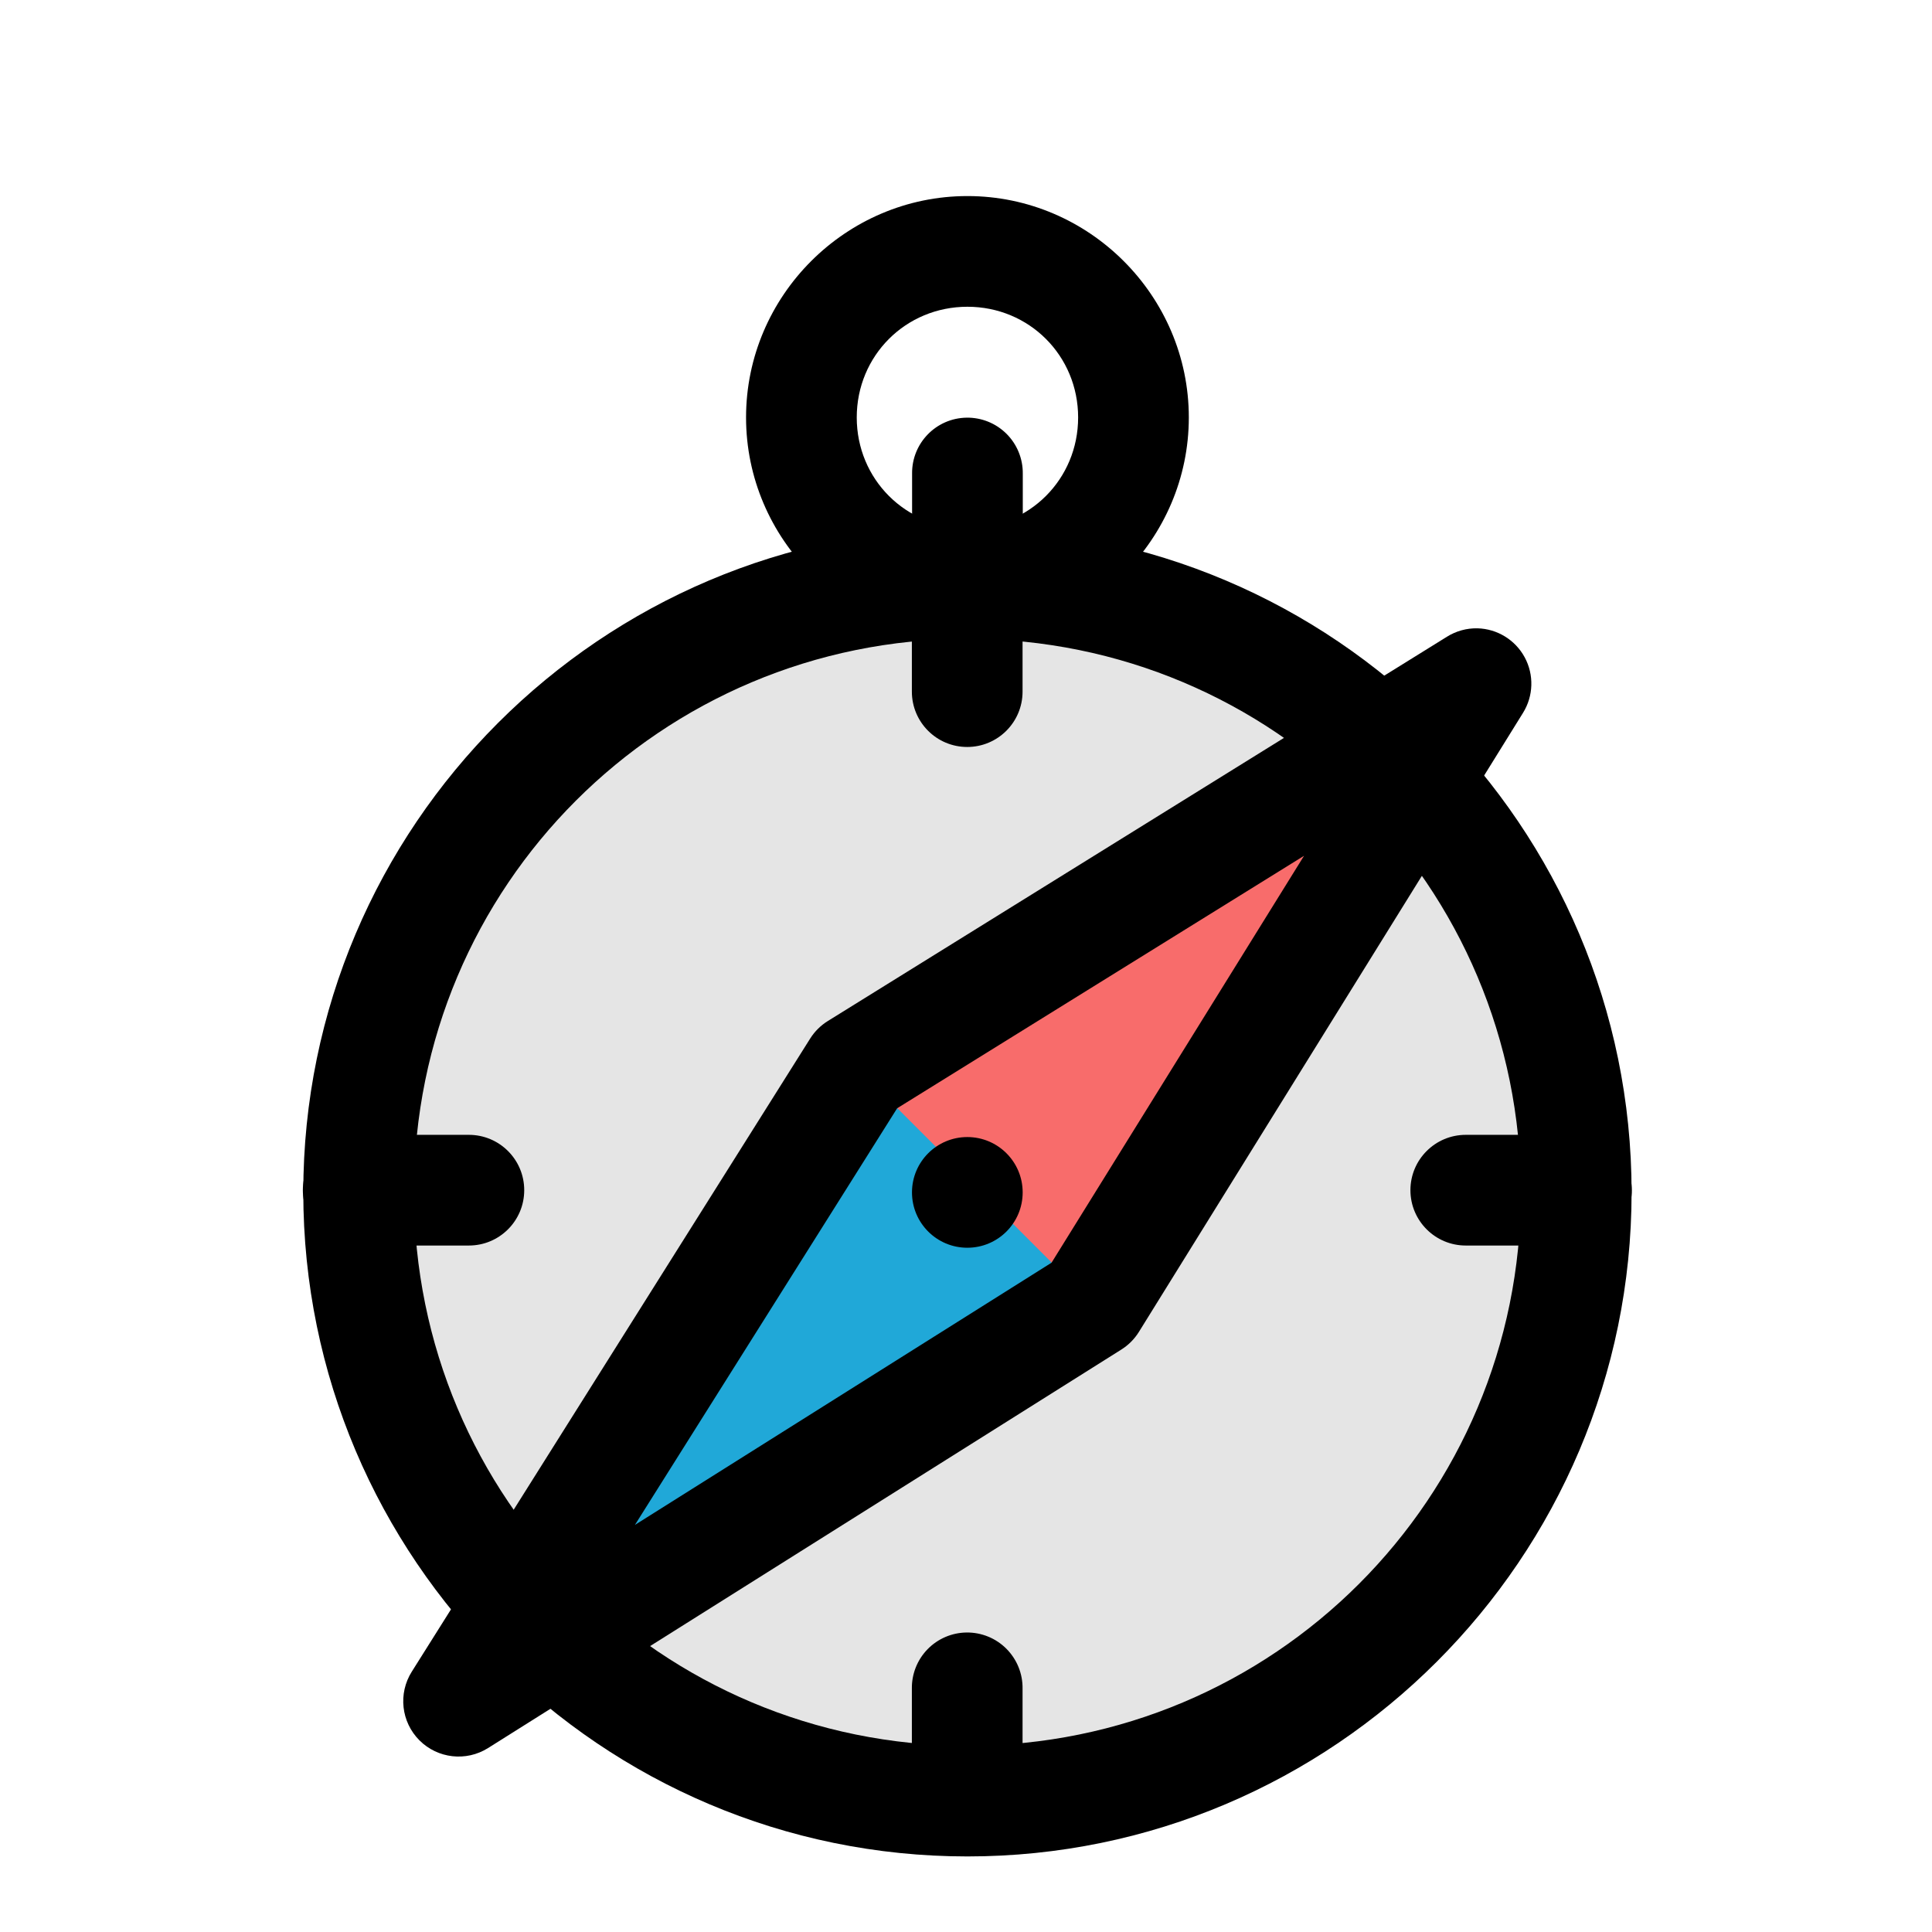
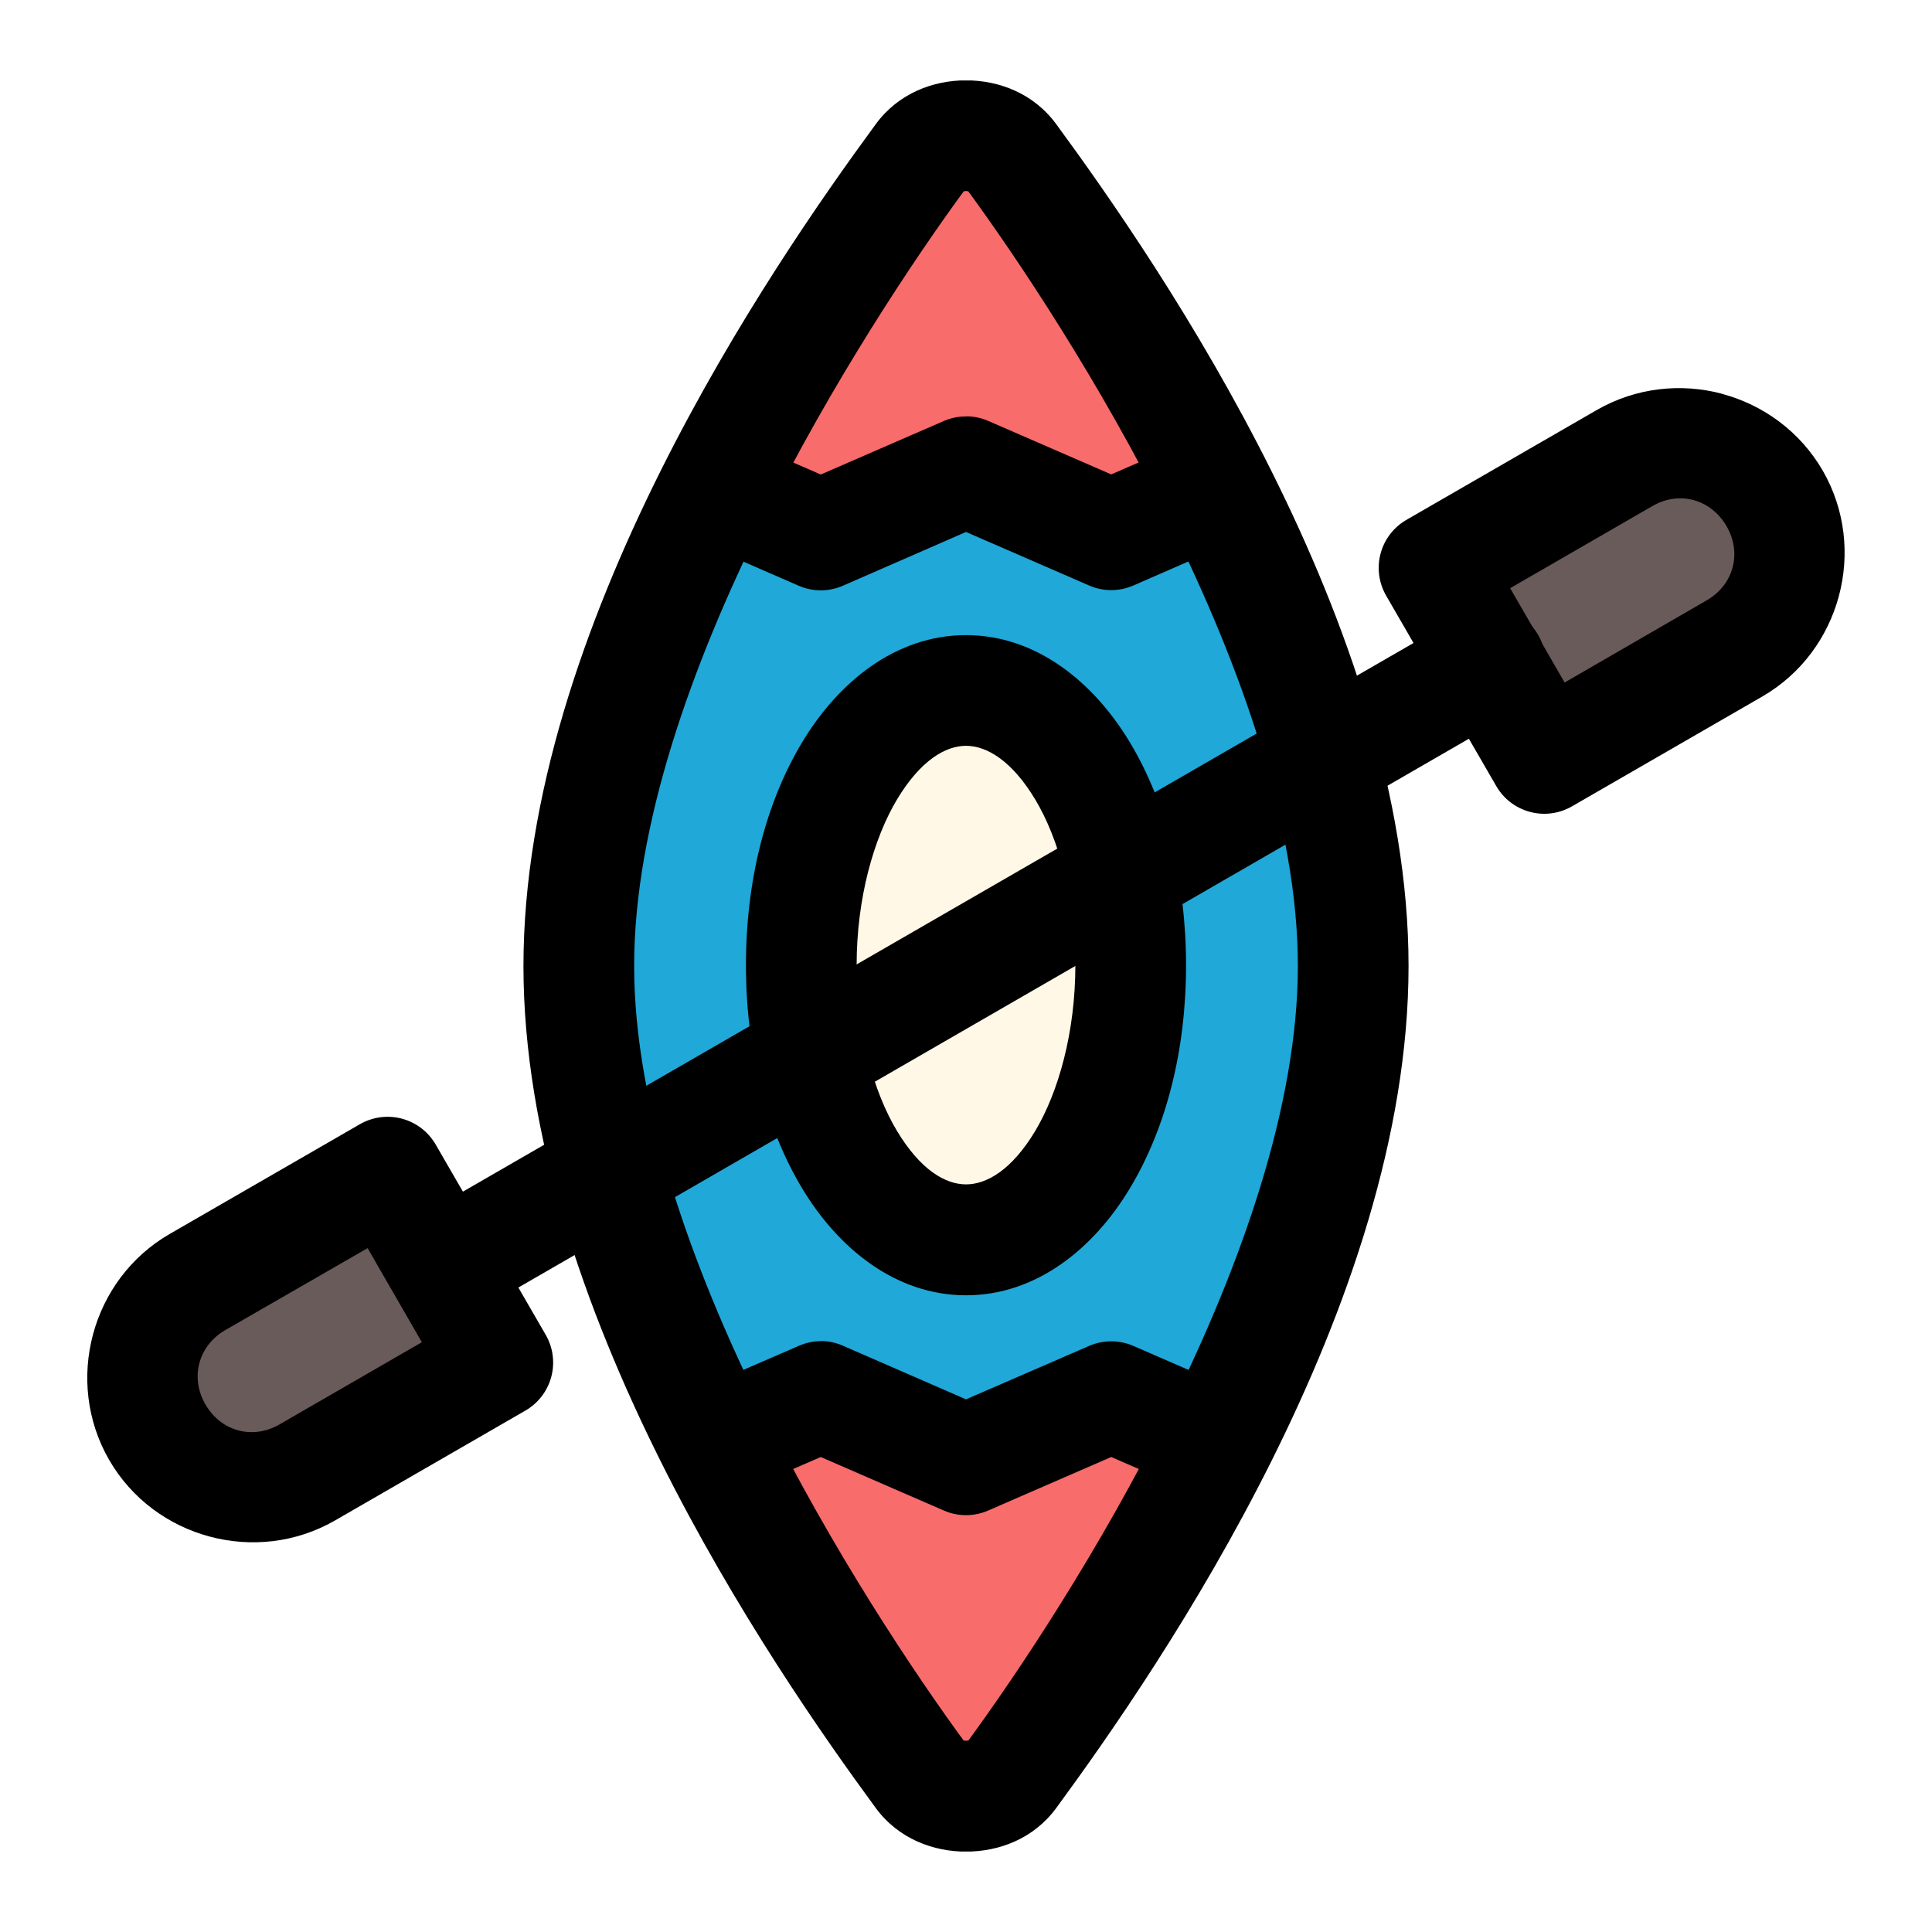
<svg xmlns="http://www.w3.org/2000/svg" id="SvgjsSvg1001" width="288" height="288" version="1.1">
  <defs id="SvgjsDefs1002" />
-   <g id="SvgjsG1008" transform="matrix(0.9167,0,0,0.9167,12.01131,12.74362)">
+   <g id="SvgjsG1008" transform="matrix(0.9167,0,0,0.9167,11.99518,11.99392)">
    <svg width="288" height="288" viewBox="0 0 16 16" id="svg5604" version="1.1">
      <defs id="defs5606" />
      <g id="layer1" transform="translate(0,-1036.362)" fill="#000000" class="color000 svgShape">
-         <g id="g6852" fill="#000000" class="color000 svgShape">
-           <path id="circle7001" d="m 13.511,1046.362 a 5.5,5.5 0 0 1 -5.5,5.5 5.5,5.5 0 0 1 -5.5,-5.5 5.5,5.5 0 0 1 5.5,-5.5 5.5,5.5 0 0 1 5.5,5.5 z" style="fill-opacity: 1; stroke: none; stroke-width: 0.265; stroke-linecap: round; stroke-linejoin: round; stroke-miterlimit: 4; stroke-dasharray: none; stroke-dashoffset: 4; stroke-opacity: 1;" fill="#e5e5e5" class="colorrgb229229229 svgShape" />
-           <path id="path7004" d="m 12.607,1041.766 -5.593,3.471 -3.6,5.721 5.721,-3.6 z" style="fill-opacity: 1; stroke: none;" fill="#20a8d8" class="colorrgb0182227 svgShape" />
-           <path id="circle5439" d="m 8.012,1040.361 c -3.308,0 -6,2.692 -6,6 3.29e-5,3.308 2.692,6 6,6 3.308,0 6,-2.692 6,-6 2.7e-5,-3.308 -2.692,-6 -6,-6 z m 0,1 c 2.767,0 5,2.233 5,5 -2.8e-5,2.767 -2.233,5 -5,5 -2.767,0 -5,-2.233 -5,-5 -2.28e-5,-2.767 2.233,-5 5,-5 z" style="color: rgb(0, 0, 0); font: medium sans-serif; text-indent: 0px; text-align: start; text-decoration: none solid rgb(0, 0, 0); letter-spacing: normal; word-spacing: normal; text-transform: none; direction: ltr; writing-mode: lr-tb; baseline-shift: baseline; text-anchor: start; white-space: normal; clip-rule: nonzero; display: inline; overflow: visible; visibility: visible; opacity: 1; isolation: auto; mix-blend-mode: normal; color-interpolation: sRGB; color-interpolation-filters: linearRGB; fill-opacity: 1; fill-rule: nonzero; stroke: none; stroke-width: 1; stroke-linecap: round; stroke-linejoin: round; stroke-miterlimit: 4; stroke-dasharray: none; stroke-dashoffset: 4; stroke-opacity: 1; color-rendering: auto; image-rendering: auto; shape-rendering: auto; text-rendering: auto;" fill="#000000" class="colorrgb000 svgShape" />
-           <path id="path5441" d="m 8.004,1039.363 a 0.5,0.5 0 0 0 -0.492,0.506 l 0,0.492 a 0.5,0.5 0 1 0 1,0 l 0,-0.492 a 0.5,0.5 0 0 0 -0.508,-0.506 z" style="color: rgb(0, 0, 0); font: medium sans-serif; text-indent: 0px; text-align: start; text-decoration: none solid rgb(0, 0, 0); letter-spacing: normal; word-spacing: normal; text-transform: none; direction: ltr; writing-mode: lr-tb; baseline-shift: baseline; text-anchor: start; white-space: normal; clip-rule: nonzero; display: inline; overflow: visible; visibility: visible; opacity: 1; isolation: auto; mix-blend-mode: normal; color-interpolation: sRGB; color-interpolation-filters: linearRGB; fill-opacity: 1; fill-rule: evenodd; stroke: none; stroke-width: 1px; stroke-linecap: round; stroke-linejoin: round; stroke-miterlimit: 4; stroke-dasharray: none; stroke-dashoffset: 0; stroke-opacity: 1; color-rendering: auto; image-rendering: auto; shape-rendering: auto; text-rendering: auto;" fill="#000000" class="colorrgb000 svgShape" />
-           <path id="circle5443" d="m 8.012,1037.361 c -1.099,0 -2,0.901 -2,2 -10e-8,1.099 0.901,2 2,2 1.099,0 2,-0.901 2,-2 0,-1.099 -0.901,-2 -2,-2 z m 0,1 c 0.558,0 1,0.442 1,1 0,0.558 -0.442,1 -1,1 -0.558,0 -1,-0.442 -1,-1 -10e-8,-0.558 0.442,-1 1,-1 z" style="color: rgb(0, 0, 0); font: medium sans-serif; text-indent: 0px; text-align: start; text-decoration: none solid rgb(0, 0, 0); letter-spacing: normal; word-spacing: normal; text-transform: none; direction: ltr; writing-mode: lr-tb; baseline-shift: baseline; text-anchor: start; white-space: normal; clip-rule: nonzero; display: inline; overflow: visible; visibility: visible; opacity: 1; isolation: auto; mix-blend-mode: normal; color-interpolation: sRGB; color-interpolation-filters: linearRGB; fill-opacity: 1; fill-rule: nonzero; stroke: none; stroke-width: 1; stroke-linecap: round; stroke-linejoin: round; stroke-miterlimit: 4; stroke-dasharray: none; stroke-dashoffset: 4; stroke-opacity: 1; color-rendering: auto; image-rendering: auto; shape-rendering: auto; text-rendering: auto;" fill="#000000" class="colorrgb000 svgShape" />
-           <path style="fill-opacity: 1; stroke: none;" d="m 12.607,1041.766 -5.593,3.471 2.121,2.121 z" id="path7006" fill="#f86c6b" class="colorrgb2308080 svgShape" />
-           <path id="path5445" d="m 12.619,1041.266 a 0.5,0.5 0 0 0 -0.275,0.076 l -5.592,3.471 a 0.5,0.5 0 0 0 -0.16,0.158 l -3.6,5.721 a 0.5,0.5 0 0 0 0.689,0.69 l 5.721,-3.6 a 0.5,0.5 0 0 0 0.158,-0.158 l 3.471,-5.594 a 0.5,0.5 0 0 0 -0.412,-0.764 z m -1.566,2.055 -2.281,3.676 -3.764,2.369 2.369,-3.764 3.676,-2.281 z" style="color: rgb(0, 0, 0); font: medium sans-serif; text-indent: 0px; text-align: start; text-decoration: none solid rgb(0, 0, 0); letter-spacing: normal; word-spacing: normal; text-transform: none; direction: ltr; writing-mode: lr-tb; baseline-shift: baseline; text-anchor: start; white-space: normal; clip-rule: nonzero; display: inline; overflow: visible; visibility: visible; opacity: 1; isolation: auto; mix-blend-mode: normal; color-interpolation: sRGB; color-interpolation-filters: linearRGB; fill-opacity: 1; fill-rule: nonzero; stroke: none; stroke-width: 1px; stroke-linecap: round; stroke-linejoin: round; stroke-miterlimit: 4; stroke-dasharray: none; stroke-dashoffset: 0; stroke-opacity: 1; color-rendering: auto; image-rendering: auto; shape-rendering: auto; text-rendering: auto;" fill="#000000" class="colorrgb000 svgShape" />
-           <path id="circle5447" d="m 8.511,1046.362 a 0.5,0.5 0 0 1 -0.5,0.5 0.5,0.5 0 0 1 -0.5,-0.5 0.5,0.5 0 0 1 0.5,-0.5 0.5,0.5 0 0 1 0.5,0.5 z" style="fill-opacity: 1; stroke: none; stroke-width: 0.265; stroke-linecap: round; stroke-linejoin: round; stroke-miterlimit: 4; stroke-dasharray: none; stroke-dashoffset: 4; stroke-opacity: 1;" fill="#000000" class="colorrgb000 svgShape" />
-           <path id="path5449" d="m 2.508,1045.842 a 0.5,0.5 0 1 0 0,1 l 1,0 a 0.5,0.5 0 1 0 0,-1 l -1,0 z" style="color: rgb(0, 0, 0); font: medium sans-serif; text-indent: 0px; text-align: start; text-decoration: none solid rgb(0, 0, 0); letter-spacing: normal; word-spacing: normal; text-transform: none; direction: ltr; writing-mode: lr-tb; baseline-shift: baseline; text-anchor: start; white-space: normal; clip-rule: nonzero; display: inline; overflow: visible; visibility: visible; opacity: 1; isolation: auto; mix-blend-mode: normal; color-interpolation: sRGB; color-interpolation-filters: linearRGB; fill-opacity: 1; fill-rule: nonzero; stroke: none; stroke-width: 1px; stroke-linecap: round; stroke-linejoin: round; stroke-miterlimit: 4; stroke-dasharray: none; stroke-dashoffset: 0; stroke-opacity: 1; color-rendering: auto; image-rendering: auto; shape-rendering: auto; text-rendering: auto;" fill="#000000" class="colorrgb000 svgShape" />
-           <path id="path5451" d="m 12.514,1045.842 a 0.5,0.5 0 1 0 0,1 l 1,0 a 0.5,0.5 0 1 0 0,-1 l -1,0 z" style="color: rgb(0, 0, 0); font: medium sans-serif; text-indent: 0px; text-align: start; text-decoration: none solid rgb(0, 0, 0); letter-spacing: normal; word-spacing: normal; text-transform: none; direction: ltr; writing-mode: lr-tb; baseline-shift: baseline; text-anchor: start; white-space: normal; clip-rule: nonzero; display: inline; overflow: visible; visibility: visible; opacity: 1; isolation: auto; mix-blend-mode: normal; color-interpolation: sRGB; color-interpolation-filters: linearRGB; fill-opacity: 1; fill-rule: nonzero; stroke: none; stroke-width: 1px; stroke-linecap: round; stroke-linejoin: round; stroke-miterlimit: 4; stroke-dasharray: none; stroke-dashoffset: 0; stroke-opacity: 1; color-rendering: auto; image-rendering: auto; shape-rendering: auto; text-rendering: auto;" fill="#000000" class="colorrgb000 svgShape" />
-           <path id="path5453" d="m 8.004,1040.33 a 0.5,0.5 0 0 0 -0.494,0.508 l 0,1 a 0.5,0.5 0 1 0 1,0 l 0,-1 a 0.5,0.5 0 0 0 -0.506,-0.508 z" style="color: rgb(0, 0, 0); font: medium sans-serif; text-indent: 0px; text-align: start; text-decoration: none solid rgb(0, 0, 0); letter-spacing: normal; word-spacing: normal; text-transform: none; direction: ltr; writing-mode: lr-tb; baseline-shift: baseline; text-anchor: start; white-space: normal; clip-rule: nonzero; display: inline; overflow: visible; visibility: visible; opacity: 1; isolation: auto; mix-blend-mode: normal; color-interpolation: sRGB; color-interpolation-filters: linearRGB; fill-opacity: 1; fill-rule: nonzero; stroke: none; stroke-width: 1px; stroke-linecap: round; stroke-linejoin: round; stroke-miterlimit: 4; stroke-dasharray: none; stroke-dashoffset: 0; stroke-opacity: 1; color-rendering: auto; image-rendering: auto; shape-rendering: auto; text-rendering: auto;" fill="#000000" class="colorrgb000 svgShape" />
-           <path id="path5455" d="m 8.004,1050.338 a 0.5,0.5 0 0 0 -0.494,0.508 l 0,1 a 0.5,0.5 0 1 0 1,0 l 0,-1 a 0.5,0.5 0 0 0 -0.506,-0.508 z" style="color: rgb(0, 0, 0); font: medium sans-serif; text-indent: 0px; text-align: start; text-decoration: none solid rgb(0, 0, 0); letter-spacing: normal; word-spacing: normal; text-transform: none; direction: ltr; writing-mode: lr-tb; baseline-shift: baseline; text-anchor: start; white-space: normal; clip-rule: nonzero; display: inline; overflow: visible; visibility: visible; opacity: 1; isolation: auto; mix-blend-mode: normal; color-interpolation: sRGB; color-interpolation-filters: linearRGB; fill-opacity: 1; fill-rule: nonzero; stroke: none; stroke-width: 1px; stroke-linecap: round; stroke-linejoin: round; stroke-miterlimit: 4; stroke-dasharray: none; stroke-dashoffset: 0; stroke-opacity: 1; color-rendering: auto; image-rendering: auto; shape-rendering: auto; text-rendering: auto;" fill="#000000" class="colorrgb000 svgShape" />
+         <g id="g5937" fill="#000000" class="color000 svgShape">
+           <path id="path6679" d="m 3.769,1047.944 -1.718,0.992 c -0.476,0.275 -1.081,0.113 -1.356,-0.363 -0.275,-0.476 -0.113,-1.081 0.363,-1.356 l 1.718,-0.992 z" style="fill-opacity: 1; stroke: none; stroke-width: 0.265; stroke-linecap: round; stroke-linejoin: round; stroke-miterlimit: 4; stroke-dasharray: none;" fill="#6a5b5b" class="colorrgb1069191 svgShape" />
+           <path style="fill-opacity: 1; stroke: none; stroke-width: 0.265; stroke-linecap: round; stroke-linejoin: round; stroke-miterlimit: 4; stroke-dasharray: none;" d="m 13.224,1042.485 1.718,-0.992 c 0.476,-0.275 0.638,-0.88 0.363,-1.356 -0.275,-0.476 -0.88,-0.638 -1.356,-0.363 l -1.718,0.992 z" id="path6681" fill="#6a5b5b" class="colorrgb1069191 svgShape" />
+           <path style="fill-opacity: 1; fill-rule: evenodd; stroke: none; stroke-width: 0.265; stroke-linecap: butt; stroke-linejoin: miter; stroke-opacity: 1;" d="m 8.413,1037.053 c 0.926,1.261 3.086,4.505 3.086,7.309 0,2.804 -2.161,6.048 -3.086,7.309 a 0.481,0.392 0 0 1 -0.826,-10e-5 c -0.925,-1.261 -3.086,-4.505 -3.086,-7.309 0,-2.804 2.16,-6.048 3.086,-7.309 a 0.481,0.392 0 0 1 0.826,2e-4 z" id="path6659" fill="#20a8d8" class="colorrgb0182227 svgShape" />
+           <path id="path6674" d="m 7.985,1036.862 a 0.481,0.392 0 0 0 -0.397,0.19 c -0.457,0.622 -1.213,1.73 -1.863,3.026 l 0.047,-0.011 0.917,0.397 1.312,-0.57 1.312,0.57 0.913,-0.397 0.05,0.011 c -0.65,-1.297 -1.406,-2.406 -1.863,-3.028 a 0.481,0.392 0 0 0 -0.428,-0.19 z m -1.297,11.389 -0.929,0.403 -0.035,-0.01 c 0.65,1.296 1.407,2.402 1.863,3.024 a 0.481,0.392 0 0 0 0.826,0 c 0.461,-0.628 1.227,-1.748 1.88,-3.059 l -0.101,0.023 -0.88,-0.382 -1.312,0.57 -1.312,-0.57 z" style="fill-opacity: 1; fill-rule: evenodd; stroke: none; stroke-width: 0.265; stroke-linecap: butt; stroke-linejoin: miter; stroke-opacity: 1;" fill="#f86c6b" class="colorrgb2308080 svgShape" />
+           <path id="path5297" d="m 8,1036.361 c -0.293,0 -0.609,0.114 -0.816,0.397 -0.948,1.292 -3.182,4.543 -3.182,7.604 0,3.061 2.234,6.314 3.182,7.606 0.207,0.282 0.524,0.395 0.816,0.395 0.292,10e-5 0.609,-0.112 0.816,-0.395 0.948,-1.292 3.182,-4.545 3.182,-7.606 0,-3.06 -2.234,-6.312 -3.182,-7.604 C 8.609,1036.475 8.293,1036.361 8,1036.361 Z m -0.01,0.988 c -0.02,0.028 -0.017,0.012 0.01,0.012 0.027,0 0.03,0.016 0.01,-0.012 0.903,1.231 2.988,4.465 2.988,7.012 0,2.547 -2.085,5.783 -2.988,7.014 0.02,-0.028 0.017,-0.014 -0.01,-0.014 -0.027,0 -0.03,-0.014 -0.01,0.014 -0.903,-1.231 -2.988,-4.467 -2.988,-7.014 0,-2.547 2.085,-5.781 2.988,-7.012 z" style="color: rgb(0, 0, 0); font: medium sans-serif; text-indent: 0px; text-align: start; text-decoration: none solid rgb(0, 0, 0); letter-spacing: normal; word-spacing: normal; text-transform: none; direction: ltr; writing-mode: lr-tb; baseline-shift: baseline; text-anchor: start; white-space: normal; clip-rule: nonzero; display: inline; overflow: visible; visibility: visible; opacity: 1; isolation: auto; mix-blend-mode: normal; color-interpolation: sRGB; color-interpolation-filters: linearRGB; fill-opacity: 1; fill-rule: evenodd; stroke: none; stroke-width: 1; stroke-linecap: butt; stroke-linejoin: miter; stroke-miterlimit: 4; stroke-dasharray: none; stroke-dashoffset: 0; stroke-opacity: 1; color-rendering: auto; image-rendering: auto; shape-rendering: auto; text-rendering: auto;" fill="#000000" class="colorrgb000 svgShape" />
+           <path id="path5299" d="m 8.006,1039.397 a 0.5,0.5 0 0 0 -0.205,0.041 l -1.113,0.484 -0.717,-0.312 a 0.5,0.5 0 1 0 -0.398,0.918 l 0.916,0.399 a 0.5,0.5 0 0 0 0.398,0 L 8,1040.441 l 1.113,0.484 a 0.5,0.5 0 0 0 0.398,0 l 0.914,-0.399 a 0.5,0.5 0 1 0 -0.398,-0.916 l -0.715,0.311 -1.113,-0.484 a 0.5,0.5 0 0 0 -0.193,-0.041 z m -1.312,8.354 a 0.5,0.5 0 0 0 -0.205,0.043 l -0.928,0.402 a 0.5,0.5 0 1 0 0.398,0.918 l 0.729,-0.316 1.113,0.484 a 0.5,0.5 0 0 0 0.398,0 l 1.113,-0.484 0.68,0.295 a 0.5,0.5 0 1 0 0.4,-0.916 l -0.881,-0.383 a 0.5,0.5 0 0 0 -0.398,0 L 8,1048.277 6.889,1047.793 a 0.5,0.5 0 0 0 -0.195,-0.043 z" style="color: rgb(0, 0, 0); font: medium sans-serif; text-indent: 0px; text-align: start; text-decoration: none solid rgb(0, 0, 0); letter-spacing: normal; word-spacing: normal; text-transform: none; direction: ltr; writing-mode: lr-tb; baseline-shift: baseline; text-anchor: start; white-space: normal; clip-rule: nonzero; display: inline; overflow: visible; visibility: visible; opacity: 1; isolation: auto; mix-blend-mode: normal; color-interpolation: sRGB; color-interpolation-filters: linearRGB; fill-opacity: 1; fill-rule: evenodd; stroke: none; stroke-width: 1; stroke-linecap: round; stroke-linejoin: round; stroke-miterlimit: 4; stroke-dasharray: none; stroke-dashoffset: 0; stroke-opacity: 1; color-rendering: auto; image-rendering: auto; shape-rendering: auto; text-rendering: auto;" fill="#000000" class="colorrgb000 svgShape" />
+           <path id="ellipse6672" d="m 9.489,1044.355 a 1.489,2.481 0 0 1 -1.489,2.481 1.489,2.481 0 0 1 -1.489,-2.481 1.489,2.481 0 0 1 1.489,-2.481 1.489,2.481 0 0 1 1.489,2.481 z" style="fill-opacity: 1; stroke: none; stroke-width: 0.265; stroke-linecap: round; stroke-linejoin: round; stroke-miterlimit: 4; stroke-dasharray: none; stroke-opacity: 1;" fill="#fff8e6" class="colorrgb255248230 svgShape" />
+           <path id="ellipse5301" d="m 8,1041.373 c -0.636,0 -1.155,0.425 -1.482,0.971 -0.327,0.545 -0.506,1.245 -0.506,2.012 -2.4e-6,0.766 0.179,1.466 0.506,2.012 0.327,0.545 0.846,0.969 1.482,0.969 0.636,0 1.155,-0.423 1.482,-0.969 0.327,-0.545 0.506,-1.245 0.506,-2.012 -1.61e-5,-0.766 -0.179,-1.466 -0.506,-2.012 C 9.155,1041.799 8.636,1041.373 8,1041.373 Z m 0,1 c 0.186,0 0.413,0.132 0.625,0.484 0.212,0.353 0.363,0.894 0.363,1.498 1.9e-6,0.604 -0.152,1.145 -0.363,1.498 -0.212,0.353 -0.439,0.482 -0.625,0.482 -0.186,0 -0.411,-0.13 -0.623,-0.482 -0.212,-0.353 -0.365,-0.894 -0.365,-1.498 1.27e-5,-0.604 0.154,-1.145 0.365,-1.498 C 7.589,1042.505 7.814,1042.373 8,1042.373 Z" style="color: rgb(0, 0, 0); font: medium sans-serif; text-indent: 0px; text-align: start; text-decoration: none solid rgb(0, 0, 0); letter-spacing: normal; word-spacing: normal; text-transform: none; direction: ltr; writing-mode: lr-tb; baseline-shift: baseline; text-anchor: start; white-space: normal; clip-rule: nonzero; display: inline; overflow: visible; visibility: visible; opacity: 1; isolation: auto; mix-blend-mode: normal; color-interpolation: sRGB; color-interpolation-filters: linearRGB; fill-opacity: 1; fill-rule: nonzero; stroke: none; stroke-width: 1; stroke-linecap: round; stroke-linejoin: round; stroke-miterlimit: 4; stroke-dasharray: none; stroke-dashoffset: 0; stroke-opacity: 1; color-rendering: auto; image-rendering: auto; shape-rendering: auto; text-rendering: auto;" fill="#000000" class="colorrgb000 svgShape" />
+           <path id="path5305" d="m 12.699,1041.123 a 0.5,0.5 0 0 0 -0.221,0.07 l -9.398,5.424 a 0.501,0.501 0 1 0 0.5,0.867 l 9.398,-5.426 a 0.5,0.5 0 0 0 -0.279,-0.936 z" style="color: rgb(0, 0, 0); font: medium sans-serif; text-indent: 0px; text-align: start; text-decoration: none solid rgb(0, 0, 0); letter-spacing: normal; word-spacing: normal; text-transform: none; direction: ltr; writing-mode: lr-tb; baseline-shift: baseline; text-anchor: start; white-space: normal; clip-rule: nonzero; display: inline; overflow: visible; visibility: visible; opacity: 1; isolation: auto; mix-blend-mode: normal; color-interpolation: sRGB; color-interpolation-filters: linearRGB; fill-opacity: 1; fill-rule: nonzero; stroke: none; stroke-width: 1px; stroke-linecap: round; stroke-linejoin: round; stroke-miterlimit: 4; stroke-dasharray: none; stroke-dashoffset: 0; stroke-opacity: 1; color-rendering: auto; image-rendering: auto; shape-rendering: auto; text-rendering: auto;" fill="#000000" class="colorrgb000 svgShape" />
+           <path id="path5307" d="m 2.75,1045.725 a 0.501,0.501 0 0 0 -0.225,0.066 l -1.719,0.992 c -0.709,0.409 -0.956,1.332 -0.547,2.041 0.409,0.709 1.332,0.956 2.041,0.547 l 1.719,-0.992 a 0.501,0.501 0 0 0 0.184,-0.685 l -0.994,-1.719 A 0.501,0.501 0 0 0 2.75,1045.725 Z m -0.156,1.186 0.49,0.85 -1.285,0.742 c -0.243,0.141 -0.529,0.064 -0.67,-0.18 -0.141,-0.243 -0.064,-0.531 0.18,-0.672 l 1.285,-0.74 z" style="color: rgb(0, 0, 0); font: medium sans-serif; text-indent: 0px; text-align: start; text-decoration: none solid rgb(0, 0, 0); letter-spacing: normal; word-spacing: normal; text-transform: none; direction: ltr; writing-mode: lr-tb; baseline-shift: baseline; text-anchor: start; white-space: normal; clip-rule: nonzero; display: inline; overflow: visible; visibility: visible; opacity: 1; isolation: auto; mix-blend-mode: normal; color-interpolation: sRGB; color-interpolation-filters: linearRGB; fill-opacity: 1; fill-rule: nonzero; stroke: none; stroke-width: 1.002; stroke-linecap: round; stroke-linejoin: round; stroke-miterlimit: 4; stroke-dasharray: none; stroke-dashoffset: 0; stroke-opacity: 1; color-rendering: auto; image-rendering: auto; shape-rendering: auto; text-rendering: auto;" fill="#000000" class="colorrgb000 svgShape" />
+           <path id="path5309" d="m 14.832,1039.193 c -0.37,-0.099 -0.778,-0.058 -1.133,0.146 l -1.719,0.992 a 0.501,0.501 0 0 0 -0.184,0.686 l 0.994,1.719 a 0.501,0.501 0 0 0 0.684,0.184 l 1.719,-0.992 c 0.709,-0.409 0.956,-1.332 0.547,-2.041 -0.205,-0.354 -0.538,-0.594 -0.908,-0.693 z m -0.631,1.014 c 0.243,-0.141 0.529,-0.062 0.67,0.182 0.141,0.243 0.064,0.529 -0.18,0.67 l -1.283,0.742 -0.492,-0.852 1.285,-0.742 z" style="color: rgb(0, 0, 0); font: medium sans-serif; text-indent: 0px; text-align: start; text-decoration: none solid rgb(0, 0, 0); letter-spacing: normal; word-spacing: normal; text-transform: none; direction: ltr; writing-mode: lr-tb; baseline-shift: baseline; text-anchor: start; white-space: normal; clip-rule: nonzero; display: inline; overflow: visible; visibility: visible; opacity: 1; isolation: auto; mix-blend-mode: normal; color-interpolation: sRGB; color-interpolation-filters: linearRGB; fill-opacity: 1; fill-rule: nonzero; stroke: none; stroke-width: 1.002; stroke-linecap: round; stroke-linejoin: round; stroke-miterlimit: 4; stroke-dasharray: none; stroke-dashoffset: 0; stroke-opacity: 1; color-rendering: auto; image-rendering: auto; shape-rendering: auto; text-rendering: auto;" fill="#000000" class="colorrgb000 svgShape" />
        </g>
      </g>
    </svg>
  </g>
</svg>
